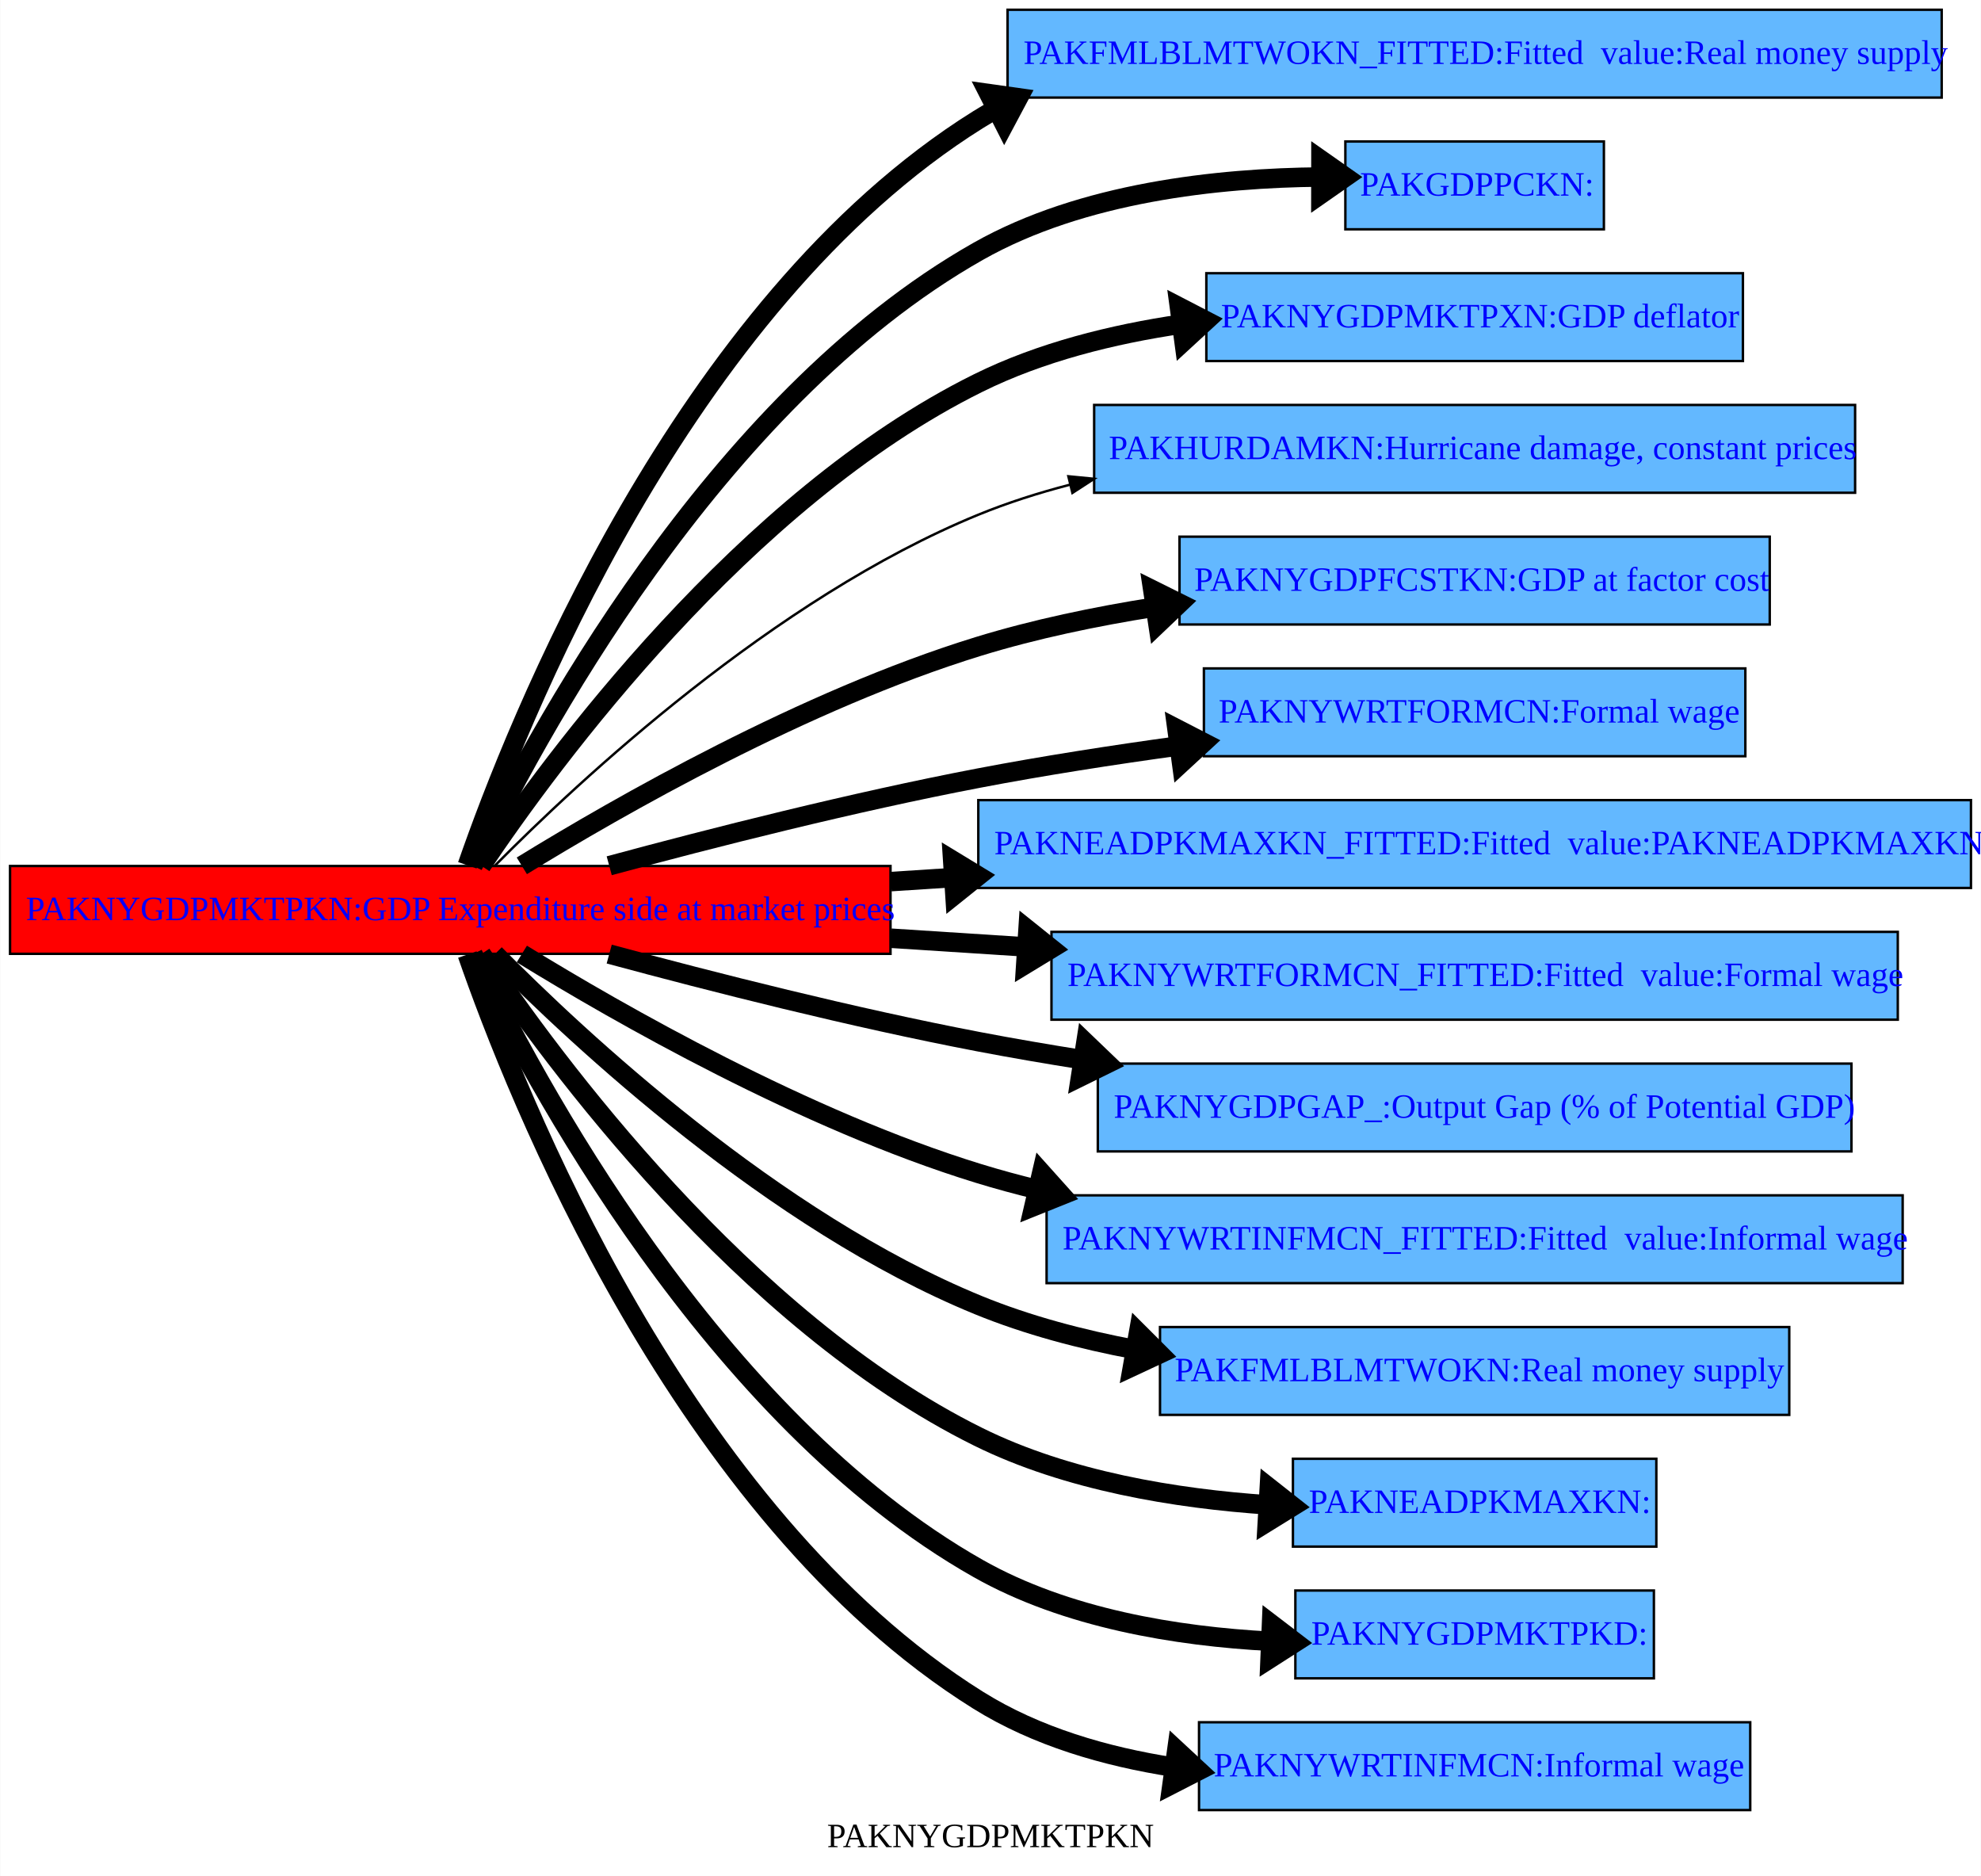
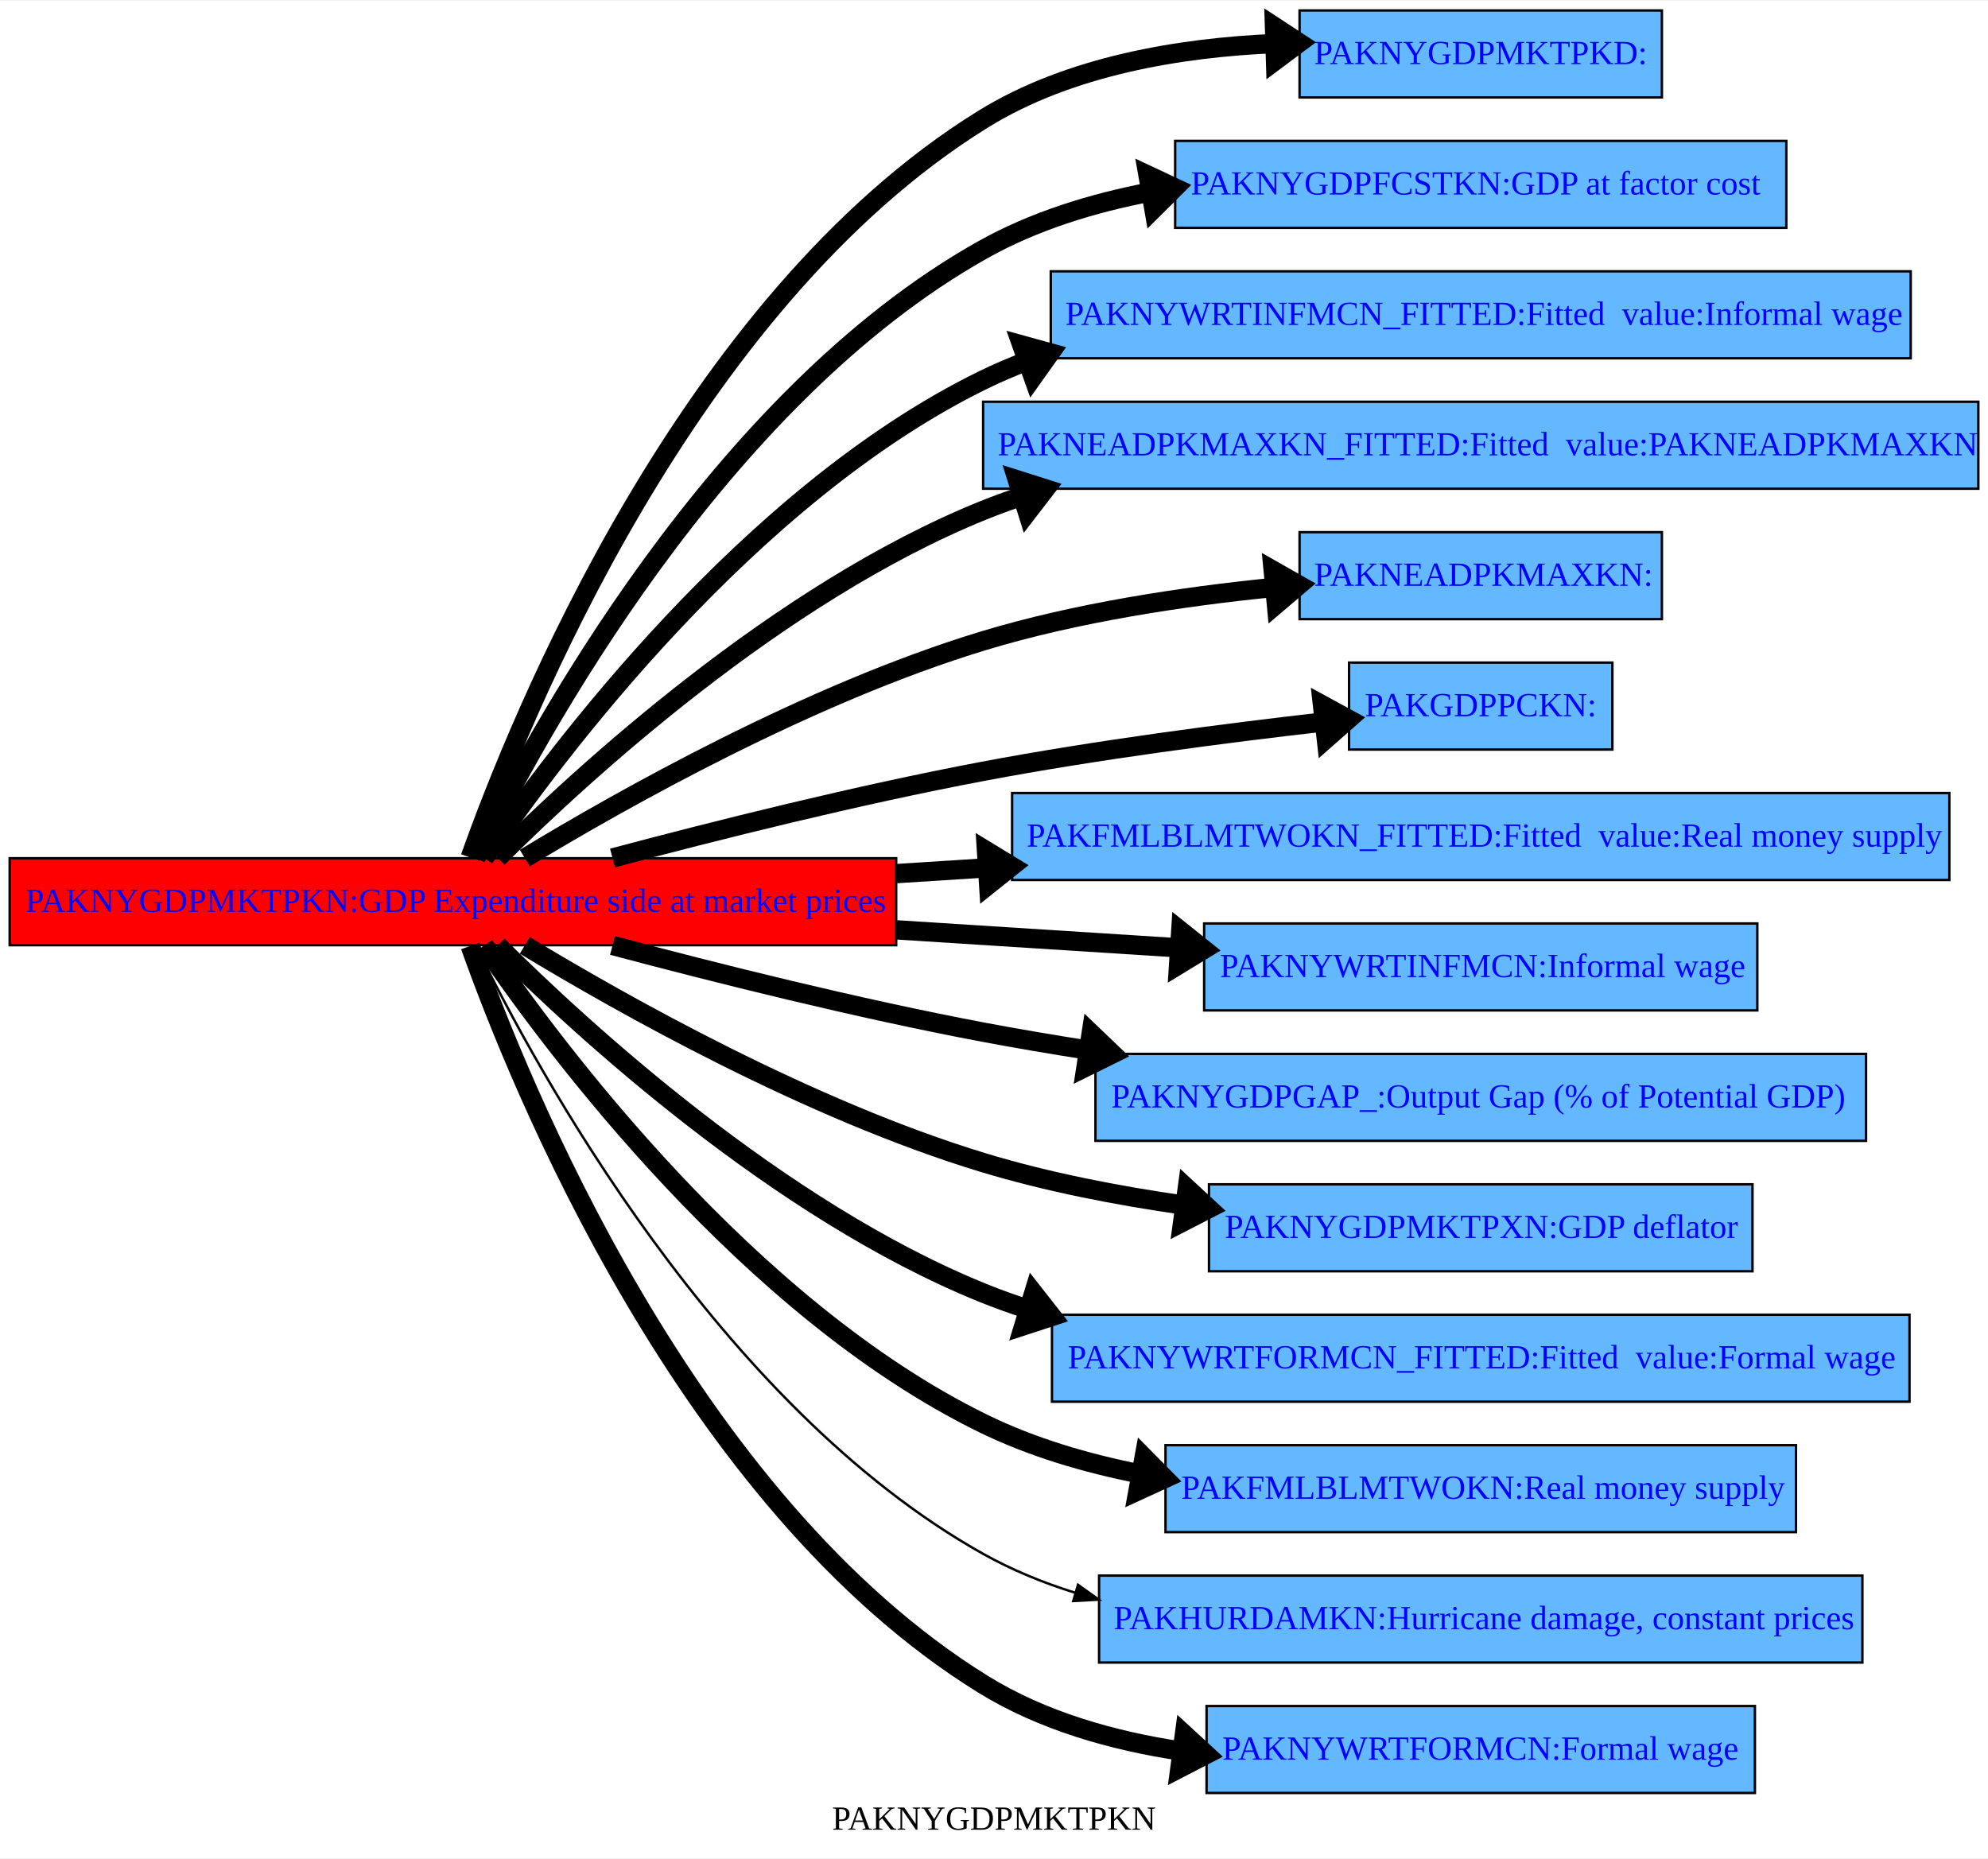
- <svg xmlns="http://www.w3.org/2000/svg" xmlns:xlink="http://www.w3.org/1999/xlink" width="432pt" height="409pt" viewBox="0.00 0.00 432.00 409.12">
-   <g id="graph0" class="graph" transform="scale(0.53202 0.53202) rotate(0) translate(4 765)">
-     <polygon fill="white" stroke="transparent" points="-4,4 -4,-765 808,-765 808,4 -4,4" />
-     <text text-anchor="middle" x="402" y="-7.8" font-family="Times New Roman,serif" font-size="14.00">PAKNYGDPMKTPKN</text>
+ <svg xmlns="http://www.w3.org/2000/svg" xmlns:xlink="http://www.w3.org/1999/xlink" width="432pt" height="404pt" viewBox="0.00 0.00 432.00 403.65">
+   <g id="graph0" class="graph" transform="scale(0.524909 0.524909) rotate(0) translate(4 765)">
+     <polygon fill="white" stroke="none" points="-4,4 -4,-765 819,-765 819,4 -4,4" />
+     <text text-anchor="middle" x="407.5" y="-7.8" font-family="Times New Roman,serif" font-size="14.00">PAKNYGDPMKTPKN</text>
    <g id="node1" class="node">
      <g id="a_node1">
-         <a xlink:title="Fitted  value:Real money supply FRML &lt;FIT&gt; PAKFMLBLMTWOKN_FITTED = PAKFMLBLMTWOKN(-1)*EXP( (-0.2*(LOG(PAKFMLBLMTWOKN(-1))-LOG(PAKNYGDPMKTPKN(-1))+0.1*PAKFMLBLPOLYXN(-1)/100-LOG(PAKVELOCITY(-1)))-0.32628131688075+0.7*((LOG(PAKNYGDPMKTPKN))-(LOG(PAKNYGDPMKTPKN(-1))))-1*((PAKFMLBLPOLYXN/100)-(PAKFMLBLPOLYXN(-1)/100))-((LOG(PAKVELOCITY))-(LOG(PAKVELOCITY(-1))))) ) $">
-           <polygon fill="#63b8ff" stroke="black" points="792,-761 409,-761 409,-725 792,-725 792,-761" />
-           <text text-anchor="start" x="415.5" y="-738.8" font-family="Times New Roman,serif" font-size="14.00" fill="blue">PAKFMLBLMTWOKN_FITTED:Fitted  value:Real money supply</text>
+         <a xlink:title="PAKNYGDPMKTPKD FRML  &lt;&gt; PAKNYGDPMKTPKD = (PAKNYGDPMKTPKN*((PAKNYGDPMKTPCN_VALUE_2010)/((PAKNYGDPMKTPKN_VALUE_2010))))/(PAKPANUSATLS_VALUE_2010) $">
+           <polygon fill="#63b8ff" stroke="black" points="684,-761 534,-761 534,-725 684,-725 684,-761" />
+           <text text-anchor="start" x="540" y="-738.8" font-family="Times New Roman,serif" font-size="14.00" fill="blue">PAKNYGDPMKTPKD:</text>
        </a>
      </g>
    </g>
    <g id="node2" class="node">
      <g id="a_node2">
-         <a xlink:title="PAKGDPPCKN FRML  &lt;&gt; PAKGDPPCKN = (PAKNYGDPMKTPKN/PAKSPPOPTOTL) $">
-           <polygon fill="#63b8ff" stroke="black" points="653.5,-707 547.5,-707 547.5,-671 653.5,-671 653.5,-707" />
-           <text text-anchor="start" x="553.5" y="-684.8" font-family="Times New Roman,serif" font-size="14.00" fill="blue">PAKGDPPCKN:</text>
+         <a xlink:title="GDP at factor cost FRML  &lt;&gt; PAKNYGDPFCSTKN = PAKNYGDPMKTPKN-PAKNYTAXNINDKN $">
+           <polygon fill="#63b8ff" stroke="black" points="735.5,-707 482.5,-707 482.5,-671 735.5,-671 735.5,-707" />
+           <text text-anchor="start" x="489" y="-684.8" font-family="Times New Roman,serif" font-size="14.00" fill="blue">PAKNYGDPFCSTKN:GDP at factor cost</text>
        </a>
      </g>
    </g>
    <g id="node3" class="node">
      <g id="a_node3">
-         <a xlink:title="GDP deflator FRML  &lt;&gt; PAKNYGDPMKTPXN = PAKNYGDPMKTPCN/PAKNYGDPMKTPKN $">
-           <polygon fill="#63b8ff" stroke="black" points="710.5,-653 490.5,-653 490.5,-617 710.5,-617 710.5,-653" />
-           <text text-anchor="start" x="496.5" y="-630.8" font-family="Times New Roman,serif" font-size="14.00" fill="blue">PAKNYGDPMKTPXN:GDP deflator</text>
+         <a xlink:title="Fitted  value:Informal wage FRML &lt;FIT&gt; PAKNYWRTINFMCN_FITTED = PAKNYWRTINFMCN(-1)*EXP( (-0.122614247140616-0.3*(LOG(PAKNYWRTINFMCN(-1))-LOG(PAKNYGDPFCSTXN(-1))-LOG(PAKNYGDPPOTLKN(-1)/PAKLMEMPSTRLCN(-1)))+0.2*((LOG(PAKNYWRTINFMCN(-1)))-(LOG(PAKNYWRTINFMCN(-2))))+(1-0.2)*(0.5*((LOG(PAKNYGDPFCSTXN(-1)))-(LOG(PAKNYGDPFCSTXN(-2))))+0.5*(PAKINFLEXPT/100)+((LOG(PAKNYGDPMKTPKN/PAKLMEMPSTRLCN))-(LOG(PAKNYGDPMKTPKN(-1)/PAKLMEMPSTRLCN(-1)))))-0.2*(PAKLMUNRTOTLCN-PAKLMUNRSTRLCN)/100+0.15347529018182*DURING_2000-0.183372342445734*DURING_2001) ) $">
+           <polygon fill="#63b8ff" stroke="black" points="787,-653 431,-653 431,-617 787,-617 787,-653" />
+           <text text-anchor="start" x="437" y="-630.8" font-family="Times New Roman,serif" font-size="14.00" fill="blue">PAKNYWRTINFMCN_FITTED:Fitted  value:Informal wage</text>
        </a>
      </g>
    </g>
    <g id="node4" class="node">
      <g id="a_node4">
-         <a xlink:title="Hurricane damage, constant prices FRML  &lt;&gt; PAKHURDAMKN = (PAKNEHURAVERKN_/100)*PAKNYGDPMKTPKN(-1)*(1-PAKNEHURPTVTKN) $">
-           <polygon fill="#63b8ff" stroke="black" points="756.5,-599 444.5,-599 444.5,-563 756.5,-563 756.5,-599" />
-           <text text-anchor="start" x="450.5" y="-576.8" font-family="Times New Roman,serif" font-size="14.00" fill="blue">PAKHURDAMKN:Hurricane damage, constant prices</text>
+         <a xlink:title="Fitted  value:PAKNEADPKMAXKN FRML &lt;FIT&gt; PAKNEADPKMAXKN_FITTED = 0*DUMH+((1+0.01)/(0.01+PAKDEPR))*(PAKAVDAMAGE/100)*PAKNYGDPMKTPKN $">
+           <polygon fill="#63b8ff" stroke="black" points="815,-599 403,-599 403,-563 815,-563 815,-599" />
+           <text text-anchor="start" x="409" y="-576.8" font-family="Times New Roman,serif" font-size="14.00" fill="blue">PAKNEADPKMAXKN_FITTED:Fitted  value:PAKNEADPKMAXKN</text>
        </a>
      </g>
    </g>
    <g id="node5" class="node">
      <g id="a_node5">
-         <a xlink:title="GDP at factor cost FRML  &lt;&gt; PAKNYGDPFCSTKN = PAKNYGDPMKTPKN-PAKNYTAXNINDKN $">
-           <polygon fill="#63b8ff" stroke="black" points="721.5,-545 479.5,-545 479.5,-509 721.5,-509 721.5,-545" />
-           <text text-anchor="start" x="485.5" y="-522.8" font-family="Times New Roman,serif" font-size="14.00" fill="blue">PAKNYGDPFCSTKN:GDP at factor cost</text>
+         <a xlink:title="PAKNEADPKMAXKN FRML &lt;Z,EXO&gt; PAKNEADPKMAXKN = (0*DUMH+((1+0.01)/(0.01+PAKDEPR))*(PAKAVDAMAGE/100)*PAKNYGDPMKTPKN + PAKNEADPKMAXKN_A)* (1-PAKNEADPKMAXKN_D)+ PAKNEADPKMAXKN_X*PAKNEADPKMAXKN_D  $">
+           <polygon fill="#63b8ff" stroke="black" points="684,-545 534,-545 534,-509 684,-509 684,-545" />
+           <text text-anchor="start" x="540" y="-522.8" font-family="Times New Roman,serif" font-size="14.00" fill="blue">PAKNEADPKMAXKN:</text>
        </a>
      </g>
    </g>
    <g id="node6" class="node">
      <g id="a_node6">
-         <a xlink:title="Formal wage FRML &lt;Z,EXO&gt; PAKNYWRTFORMCN = (PAKNYWRTFORMCN(-1)*EXP(-PAKNYWRTFORMCN_A+ (-0.120164450250183-0.3*(LOG(PAKNYWRTFORMCN(-1))-LOG(PAKNYGDPFCSTXN(-1))-LOG(PAKNYGDPPOTLKN(-1)/PAKLMEMPSTRLCN(-1)))+0.2*((LOG(PAKNYWRTFORMCN(-1)))-(LOG(PAKNYWRTFORMCN(-2))))+(1-0.2)*(0.5*((LOG(PAKNYGDPFCSTXN(-1)))-(LOG(PAKNYGDPFCSTXN(-2))))+0.5*(PAKINFLEXPT/100)+((LOG(PAKNYGDPMKTPKN/PAKLMEMPSTRLCN))-(LOG(PAKNYGDPMKTPKN(-1)/PAKLMEMPSTRLCN(-1)))))-0.2*(PAKLMUNRTOTLCN-PAKLMUNRSTRLCN)/100+0.15233813938029*DURING_2000-0.183411483907703*DURING_2001) )) * (1-PAKNYWRTFORMCN_D)+ PAKNYWRTFORMCN_X*PAKNYWRTFORMCN_D  $">
-           <polygon fill="#63b8ff" stroke="black" points="711.5,-491 489.5,-491 489.5,-455 711.5,-455 711.5,-491" />
-           <text text-anchor="start" x="495.5" y="-468.8" font-family="Times New Roman,serif" font-size="14.00" fill="blue">PAKNYWRTFORMCN:Formal wage</text>
+         <a xlink:title="PAKGDPPCKN FRML  &lt;&gt; PAKGDPPCKN = (PAKNYGDPMKTPKN/PAKSPPOPTOTL) $">
+           <polygon fill="#63b8ff" stroke="black" points="663.5,-491 554.5,-491 554.5,-455 663.5,-455 663.5,-491" />
+           <text text-anchor="start" x="561" y="-468.8" font-family="Times New Roman,serif" font-size="14.00" fill="blue">PAKGDPPCKN:</text>
        </a>
      </g>
    </g>
    <g id="node7" class="node">
      <g id="a_node7">
-         <a xlink:title="Fitted  value:PAKNEADPKMAXKN FRML &lt;FIT&gt; PAKNEADPKMAXKN_FITTED = 0*DUMH+((1+0.01)/(0.01+PAKDEPR))*(PAKAVDAMAGE/100)*PAKNYGDPMKTPKN $">
-           <polygon fill="#63b8ff" stroke="black" points="804,-437 397,-437 397,-401 804,-401 804,-437" />
-           <text text-anchor="start" x="403.5" y="-414.8" font-family="Times New Roman,serif" font-size="14.00" fill="blue">PAKNEADPKMAXKN_FITTED:Fitted  value:PAKNEADPKMAXKN</text>
+         <a xlink:title="Fitted  value:Real money supply FRML &lt;FIT&gt; PAKFMLBLMTWOKN_FITTED = PAKFMLBLMTWOKN(-1)*EXP( (-0.2*(LOG(PAKFMLBLMTWOKN(-1))-LOG(PAKNYGDPMKTPKN(-1))+0.1*PAKFMLBLPOLYXN(-1)/100-LOG(PAKVELOCITY(-1)))-0.32628131688075+0.7*((LOG(PAKNYGDPMKTPKN))-(LOG(PAKNYGDPMKTPKN(-1))))-1*((PAKFMLBLPOLYXN/100)-(PAKFMLBLPOLYXN(-1)/100))-((LOG(PAKVELOCITY))-(LOG(PAKVELOCITY(-1))))) ) $">
+           <polygon fill="#63b8ff" stroke="black" points="803,-437 415,-437 415,-401 803,-401 803,-437" />
+           <text text-anchor="start" x="421" y="-414.8" font-family="Times New Roman,serif" font-size="14.00" fill="blue">PAKFMLBLMTWOKN_FITTED:Fitted  value:Real money supply</text>
        </a>
      </g>
    </g>
    <g id="node8" class="node">
      <g id="a_node8">
        <a xlink:title="GDP Expenditure side at market prices FRML  &lt;&gt; PAKNYGDPMKTPKN = PAKNECONPRVTKN+PAKNECONGOVTKN+PAKNEGDIFTOTKN+PAKNEGDISTKBKN+PAKNEEXPGNFSKN-PAKNEIMPGNFSKN+PAKNYGDPDISCKN+PAKADAP*PAKDISPREPKN $">
-           <polygon fill="red" stroke="black" points="361,-410 0,-410 0,-374 361,-374 361,-410" />
+           <polygon fill="red" stroke="black" points="367,-410 0,-410 0,-374 367,-374 367,-410" />
          <text text-anchor="start" x="6.5" y="-387.8" font-family="Times New Roman,serif" font-size="14.00" fill="blue">PAKNYGDPMKTPKN:GDP Expenditure side at market prices</text>
+         </a>
+       </g>
+     </g>
+     <g id="edge10" class="edge">
+       <g id="a_edge10">
+         <a xlink:href="bogus" xlink:title=" PAKNYGDPMKTPKN -&gt; PAKNYGDPMKTPKD Min. att. 100%  max: 100%">
+           <path fill="none" stroke="black" stroke-width="8" d="M190.664,-410.314C210.785,-466.969 280.408,-640.126 403,-716 438.662,-738.072 484.469,-745.621 523.735,-747.306" />
+           <polygon fill="black" stroke="black" stroke-width="8" points="523.617,-754.306 533.829,-747.619 524.051,-740.312 523.617,-754.306" />
+         </a>
+       </g>
+     </g>
+     <g id="edge12" class="edge">
+       <g id="a_edge12">
+         <a xlink:href="bogus" xlink:title=" PAKNYGDPMKTPKN -&gt; PAKNYGDPFCSTKN Min. att. 100%  max: 100%">
+           <path fill="none" stroke="black" stroke-width="8" d="M192.947,-410.09C217.358,-460.095 293.314,-600.546 403,-662 424.057,-673.797 448.194,-681.26 472.34,-685.852" />
+           <polygon fill="black" stroke="black" stroke-width="8" points="471.26,-692.769 482.314,-687.59 473.664,-678.977 471.26,-692.769" />
+         </a>
+       </g>
+     </g>
+     <g id="edge14" class="edge">
+       <g id="a_edge14">
+         <a xlink:href="bogus" xlink:title=" PAKNYGDPMKTPKN -&gt; PAKNYWRTINFMCN_FITTED Min. att. -3148%  max: 101%">
+           <path fill="none" stroke="black" stroke-width="8" d="M196.429,-410.135C225.735,-452.995 305.988,-560.502 403,-608 408.818,-610.849 414.835,-613.43 420.994,-615.767" />
+           <polygon fill="black" stroke="black" stroke-width="8" points="419.013,-622.492 430.78,-619.243 423.699,-609.3 419.013,-622.492" />
+         </a>
+       </g>
+     </g>
+     <g id="edge3" class="edge">
+       <g id="a_edge3">
+         <a xlink:href="bogus" xlink:title=" PAKNYGDPMKTPKN -&gt; PAKNEADPKMAXKN_FITTED Min. att. 100%  max: 100%">
+           <path fill="none" stroke="black" stroke-width="8" d="M202.065,-410.125C236.806,-444.711 318.294,-519.728 403,-554 408.2,-556.104 413.528,-558.051 418.95,-559.854" />
+           <polygon fill="black" stroke="black" stroke-width="8" points="417.168,-566.631 428.804,-562.944 421.357,-553.272 417.168,-566.631" />
+         </a>
+       </g>
+     </g>
+     <g id="edge2" class="edge">
+       <g id="a_edge2">
+         <a xlink:href="bogus" xlink:title=" PAKNYGDPMKTPKN -&gt; PAKNEADPKMAXKN Min. att. 100%  max: 100%">
+           <path fill="none" stroke="black" stroke-width="8" d="M213.264,-410.077C253.884,-434.687 331.136,-478.162 403,-500 441.616,-511.734 485.853,-518.37 523.326,-522.121" />
+           <polygon fill="black" stroke="black" stroke-width="8" points="523.09,-529.13 533.706,-523.105 524.411,-515.192 523.09,-529.13" />
        </a>
      </g>
    </g>
    <g id="edge8" class="edge">
      <g id="a_edge8">
+         <a xlink:href="bogus" xlink:title=" PAKNYGDPMKTPKN -&gt; PAKGDPPCKN Min. att. 100%  max: 100%">
+           <path fill="none" stroke="black" stroke-width="8" d="M249.577,-410.1C292.807,-421.624 350.972,-436.176 403,-446 449.989,-454.872 503.584,-461.822 544.187,-466.447" />
+           <polygon fill="black" stroke="black" stroke-width="8" points="543.499,-473.414 554.218,-467.573 545.061,-459.501 543.499,-473.414" />
+         </a>
+       </g>
+     </g>
+     <g id="edge4" class="edge">
+       <g id="a_edge4">
        <a xlink:href="bogus" xlink:title=" PAKNYGDPMKTPKN -&gt; PAKFMLBLMTWOKN_FITTED Min. att. -360%  max: 149%">
-           <path fill="none" stroke="black" stroke-width="8" d="M187.5,-410.3C207.13,-466.91 275.23,-639.96 397,-716 399.39,-717.49 401.82,-718.91 404.29,-720.27" />
-           <polygon fill="black" stroke="black" stroke-width="8" points="401.33,-726.62 413.42,-724.92 407.68,-714.15 401.33,-726.62" />
+           <path fill="none" stroke="black" stroke-width="8" d="M367.175,-403.646C379.628,-404.44 392.219,-405.243 404.769,-406.043" />
+           <polygon fill="black" stroke="black" stroke-width="8" points="404.397,-413.034 414.822,-406.684 405.288,-399.062 404.397,-413.034" />
+         </a>
+       </g>
+     </g>
+     <g id="node9" class="node">
+       <g id="a_node9">
+         <a xlink:title="Informal wage FRML &lt;Z,EXO&gt; PAKNYWRTINFMCN = (PAKNYWRTINFMCN(-1)*EXP(-PAKNYWRTINFMCN_A+ (-0.122614247140616-0.3*(LOG(PAKNYWRTINFMCN(-1))-LOG(PAKNYGDPFCSTXN(-1))-LOG(PAKNYGDPPOTLKN(-1)/PAKLMEMPSTRLCN(-1)))+0.2*((LOG(PAKNYWRTINFMCN(-1)))-(LOG(PAKNYWRTINFMCN(-2))))+(1-0.2)*(0.5*((LOG(PAKNYGDPFCSTXN(-1)))-(LOG(PAKNYGDPFCSTXN(-2))))+0.5*(PAKINFLEXPT/100)+((LOG(PAKNYGDPMKTPKN/PAKLMEMPSTRLCN))-(LOG(PAKNYGDPMKTPKN(-1)/PAKLMEMPSTRLCN(-1)))))-0.2*(PAKLMUNRTOTLCN-PAKLMUNRSTRLCN)/100+0.15347529018182*DURING_2000-0.183372342445734*DURING_2001) )) * (1-PAKNYWRTINFMCN_D)+ PAKNYWRTINFMCN_X*PAKNYWRTINFMCN_D  $">
+           <polygon fill="#63b8ff" stroke="black" points="723.5,-383 494.5,-383 494.5,-347 723.5,-347 723.5,-383" />
+           <text text-anchor="start" x="501" y="-360.8" font-family="Times New Roman,serif" font-size="14.00" fill="blue">PAKNYWRTINFMCN:Informal wage</text>
        </a>
      </g>
    </g>
    <g id="edge9" class="edge">
      <g id="a_edge9">
-         <a xlink:href="bogus" xlink:title=" PAKNYGDPMKTPKN -&gt; PAKGDPPCKN Min. att. 100%  max: 100%">
-           <path fill="none" stroke="black" stroke-width="8" d="M189.76,-410.08C213.66,-460.05 288.16,-600.42 397,-662 439.63,-686.12 495.21,-692.07 537.35,-692.44" />
-           <polygon fill="black" stroke="black" stroke-width="8" points="537.49,-699.44 547.48,-692.43 537.47,-685.44 537.49,-699.44" />
-         </a>
-       </g>
-     </g>
-     <g id="edge12" class="edge">
-       <g id="a_edge12">
-         <a xlink:href="bogus" xlink:title=" PAKNYGDPMKTPKN -&gt; PAKNYGDPMKTPXN Min. att. -81%  max: 46%">
-           <path fill="none" stroke="black" stroke-width="8" d="M193.21,-410.12C221.98,-452.96 300.86,-560.42 397,-608 422.52,-620.63 451.95,-627.99 480.33,-632.15" />
-           <polygon fill="black" stroke="black" stroke-width="8" points="479.47,-639.1 490.31,-633.49 481.33,-625.22 479.47,-639.1" />
-         </a>
-       </g>
-     </g>
-     <g id="edge3" class="edge">
-       <g id="a_edge3">
-         <a xlink:href="bogus" xlink:title=" PAKNYGDPMKTPKN -&gt; PAKHURDAMKN Min. att. 0%  max: 0%">
-           <path fill="none" stroke="black" d="M198.77,-410.12C232.95,-444.69 313.18,-519.69 397,-554 408.97,-558.9 421.63,-562.95 434.55,-566.3" />
-           <polygon fill="black" stroke="black" points="433.93,-569.75 444.48,-568.72 435.59,-562.95 433.93,-569.75" />
-         </a>
-       </g>
-     </g>
-     <g id="edge4" class="edge">
-       <g id="a_edge4">
-         <a xlink:href="bogus" xlink:title=" PAKNYGDPMKTPKN -&gt; PAKNYGDPFCSTKN Min. att. 100%  max: 100%">
-           <path fill="none" stroke="black" stroke-width="8" d="M209.84,-410.07C249.86,-434.68 326,-478.15 397,-500 420.02,-507.08 445.07,-512.31 469.45,-516.16" />
-           <polygon fill="black" stroke="black" stroke-width="8" points="468.56,-523.11 479.49,-517.68 470.65,-509.26 468.56,-523.11" />
-         </a>
-       </g>
-     </g>
-     <g id="edge10" class="edge">
-       <g id="a_edge10">
-         <a xlink:href="bogus" xlink:title=" PAKNYGDPMKTPKN -&gt; PAKNYWRTFORMCN Min. att. -3148%  max: 101%">
-           <path fill="none" stroke="black" stroke-width="8" d="M245.67,-410.1C288.3,-421.63 345.67,-436.18 397,-446 423.53,-451.08 452.19,-455.52 479.37,-459.26" />
-           <polygon fill="black" stroke="black" stroke-width="8" points="478.46,-466.2 489.31,-460.61 480.34,-452.33 478.46,-466.2" />
-         </a>
-       </g>
-     </g>
-     <g id="edge6" class="edge">
-       <g id="a_edge6">
-         <a xlink:href="bogus" xlink:title=" PAKNYGDPMKTPKN -&gt; PAKNEADPKMAXKN_FITTED Min. att. 100%  max: 100%">
-           <path fill="none" stroke="black" stroke-width="8" d="M361.2,-403.61C369.7,-404.16 378.28,-404.71 386.86,-405.27" />
-           <polygon fill="black" stroke="black" stroke-width="8" points="386.51,-412.26 396.94,-405.92 387.41,-398.29 386.51,-412.26" />
-         </a>
-       </g>
-     </g>
-     <g id="node9" class="node">
-       <g id="a_node9">
-         <a xlink:title="Fitted  value:Formal wage FRML &lt;FIT&gt; PAKNYWRTFORMCN_FITTED = PAKNYWRTFORMCN(-1)*EXP( (-0.120164450250183-0.3*(LOG(PAKNYWRTFORMCN(-1))-LOG(PAKNYGDPFCSTXN(-1))-LOG(PAKNYGDPPOTLKN(-1)/PAKLMEMPSTRLCN(-1)))+0.2*((LOG(PAKNYWRTFORMCN(-1)))-(LOG(PAKNYWRTFORMCN(-2))))+(1-0.2)*(0.5*((LOG(PAKNYGDPFCSTXN(-1)))-(LOG(PAKNYGDPFCSTXN(-2))))+0.5*(PAKINFLEXPT/100)+((LOG(PAKNYGDPMKTPKN/PAKLMEMPSTRLCN))-(LOG(PAKNYGDPMKTPKN(-1)/PAKLMEMPSTRLCN(-1)))))-0.2*(PAKLMUNRTOTLCN-PAKLMUNRSTRLCN)/100+0.15233813938029*DURING_2000-0.183411483907703*DURING_2001) ) $">
-           <polygon fill="#63b8ff" stroke="black" points="774,-383 427,-383 427,-347 774,-347 774,-383" />
-           <text text-anchor="start" x="433.5" y="-360.8" font-family="Times New Roman,serif" font-size="14.00" fill="blue">PAKNYWRTFORMCN_FITTED:Fitted  value:Formal wage</text>
-         </a>
-       </g>
-     </g>
-     <g id="edge5" class="edge">
-       <g id="a_edge5">
-         <a xlink:href="bogus" xlink:title=" PAKNYGDPMKTPKN -&gt; PAKNYWRTFORMCN_FITTED Min. att. -3148%  max: 101%">
-           <path fill="none" stroke="black" stroke-width="8" d="M361.2,-380.39C379.59,-379.21 398.28,-378 416.71,-376.81" />
-           <polygon fill="black" stroke="black" stroke-width="8" points="417.38,-383.78 426.91,-376.15 416.48,-369.81 417.38,-383.78" />
+         <a xlink:href="bogus" xlink:title=" PAKNYGDPMKTPKN -&gt; PAKNYWRTINFMCN Min. att. -3148%  max: 101%">
+           <path fill="none" stroke="black" stroke-width="8" d="M367.175,-380.354C406.668,-377.836 447.537,-375.23 484.145,-372.896" />
+           <polygon fill="black" stroke="black" stroke-width="8" points="484.818,-379.868 494.352,-372.246 483.927,-365.896 484.818,-379.868" />
        </a>
      </g>
    </g>
    <g id="node10" class="node">
      <g id="a_node10">
        <a xlink:title="Output Gap (% of Potential GDP) FRML  &lt;&gt; PAKNYGDPGAP_ = ((PAKNYGDPMKTPKN/PAKNYGDPPOTLKN-1)*100) $">
-           <polygon fill="#63b8ff" stroke="black" points="755,-329 446,-329 446,-293 755,-293 755,-329" />
-           <text text-anchor="start" x="452.5" y="-306.8" font-family="Times New Roman,serif" font-size="14.00" fill="blue">PAKNYGDPGAP_:Output Gap (% of Potential GDP)</text>
-         </a>
-       </g>
-     </g>
-     <g id="edge14" class="edge">
-       <g id="a_edge14">
-         <a xlink:href="bogus" xlink:title=" PAKNYGDPMKTPKN -&gt; PAKNYGDPGAP_ Min. att. -78566%  max: 128265%">
-           <path fill="none" stroke="black" stroke-width="8" d="M245.67,-373.9C288.3,-362.37 345.67,-347.82 397,-338 410.87,-335.35 425.32,-332.87 439.84,-330.57" />
-           <polygon fill="black" stroke="black" stroke-width="8" points="441.09,-337.46 449.9,-329.01 438.94,-323.62 441.09,-337.46" />
+           <polygon fill="#63b8ff" stroke="black" points="768.5,-329 449.5,-329 449.5,-293 768.5,-293 768.5,-329" />
+           <text text-anchor="start" x="456" y="-306.8" font-family="Times New Roman,serif" font-size="14.00" fill="blue">PAKNYGDPGAP_:Output Gap (% of Potential GDP)</text>
+         </a>
+       </g>
+     </g>
+     <g id="edge13" class="edge">
+       <g id="a_edge13">
+         <a xlink:href="bogus" xlink:title=" PAKNYGDPMKTPKN -&gt; PAKNYGDPGAP_ Min. att. -78550%  max: 128234%">
+           <path fill="none" stroke="black" stroke-width="8" d="M249.577,-373.9C292.807,-362.376 350.972,-347.824 403,-338 417.044,-335.348 431.677,-332.868 446.378,-330.571" />
+           <polygon fill="black" stroke="black" stroke-width="8" points="447.736,-337.445 456.559,-329.01 445.614,-323.606 447.736,-337.445" />
        </a>
      </g>
    </g>
    <g id="node11" class="node">
      <g id="a_node11">
-         <a xlink:title="Fitted  value:Informal wage FRML &lt;FIT&gt; PAKNYWRTINFMCN_FITTED = PAKNYWRTINFMCN(-1)*EXP( (-0.122614247140616-0.3*(LOG(PAKNYWRTINFMCN(-1))-LOG(PAKNYGDPFCSTXN(-1))-LOG(PAKNYGDPPOTLKN(-1)/PAKLMEMPSTRLCN(-1)))+0.2*((LOG(PAKNYWRTINFMCN(-1)))-(LOG(PAKNYWRTINFMCN(-2))))+(1-0.2)*(0.5*((LOG(PAKNYGDPFCSTXN(-1)))-(LOG(PAKNYGDPFCSTXN(-2))))+0.5*(PAKINFLEXPT/100)+((LOG(PAKNYGDPMKTPKN/PAKLMEMPSTRLCN))-(LOG(PAKNYGDPMKTPKN(-1)/PAKLMEMPSTRLCN(-1)))))-0.2*(PAKLMUNRTOTLCN-PAKLMUNRSTRLCN)/100+0.15347529018182*DURING_2000-0.183372342445734*DURING_2001) ) $">
-           <polygon fill="#63b8ff" stroke="black" points="776,-275 425,-275 425,-239 776,-239 776,-275" />
-           <text text-anchor="start" x="431.5" y="-252.8" font-family="Times New Roman,serif" font-size="14.00" fill="blue">PAKNYWRTINFMCN_FITTED:Fitted  value:Informal wage</text>
+         <a xlink:title="GDP deflator FRML  &lt;&gt; PAKNYGDPMKTPXN = PAKNYGDPMKTPCN/PAKNYGDPMKTPKN $">
+           <polygon fill="#63b8ff" stroke="black" points="721.5,-275 496.5,-275 496.5,-239 721.5,-239 721.5,-275" />
+           <text text-anchor="start" x="503" y="-252.8" font-family="Times New Roman,serif" font-size="14.00" fill="blue">PAKNYGDPMKTPXN:GDP deflator</text>
+         </a>
+       </g>
+     </g>
+     <g id="edge6" class="edge">
+       <g id="a_edge6">
+         <a xlink:href="bogus" xlink:title=" PAKNYGDPMKTPKN -&gt; PAKNYGDPMKTPXN Min. att. -81%  max: 46%">
+           <path fill="none" stroke="black" stroke-width="8" d="M213.264,-373.923C253.884,-349.313 331.136,-305.838 403,-284 429.461,-275.959 458.56,-270.313 486.315,-266.348" />
+           <polygon fill="black" stroke="black" stroke-width="8" points="487.51,-273.25 496.472,-264.962 485.617,-259.378 487.51,-273.25" />
+         </a>
+       </g>
+     </g>
+     <g id="node12" class="node">
+       <g id="a_node12">
+         <a xlink:title="Fitted  value:Formal wage FRML &lt;FIT&gt; PAKNYWRTFORMCN_FITTED = PAKNYWRTFORMCN(-1)*EXP( (-0.120164450250183-0.3*(LOG(PAKNYWRTFORMCN(-1))-LOG(PAKNYGDPFCSTXN(-1))-LOG(PAKNYGDPPOTLKN(-1)/PAKLMEMPSTRLCN(-1)))+0.2*((LOG(PAKNYWRTFORMCN(-1)))-(LOG(PAKNYWRTFORMCN(-2))))+(1-0.2)*(0.5*((LOG(PAKNYGDPFCSTXN(-1)))-(LOG(PAKNYGDPFCSTXN(-2))))+0.5*(PAKINFLEXPT/100)+((LOG(PAKNYGDPMKTPKN/PAKLMEMPSTRLCN))-(LOG(PAKNYGDPMKTPKN(-1)/PAKLMEMPSTRLCN(-1)))))-0.2*(PAKLMUNRTOTLCN-PAKLMUNRSTRLCN)/100+0.15233813938029*DURING_2000-0.183411483907703*DURING_2001) ) $">
+           <polygon fill="#63b8ff" stroke="black" points="786.5,-221 431.5,-221 431.5,-185 786.5,-185 786.5,-221" />
+           <text text-anchor="start" x="438" y="-198.8" font-family="Times New Roman,serif" font-size="14.00" fill="blue">PAKNYWRTFORMCN_FITTED:Fitted  value:Formal wage</text>
+         </a>
+       </g>
+     </g>
+     <g id="edge1" class="edge">
+       <g id="a_edge1">
+         <a xlink:href="bogus" xlink:title=" PAKNYGDPMKTPKN -&gt; PAKNYWRTFORMCN_FITTED Min. att. -3148%  max: 101%">
+           <path fill="none" stroke="black" stroke-width="8" d="M202.065,-373.875C236.806,-339.289 318.294,-264.272 403,-230 409.005,-227.57 415.183,-225.349 421.478,-223.318" />
+           <polygon fill="black" stroke="black" stroke-width="8" points="423.93,-229.889 431.461,-220.283 419.857,-216.495 423.93,-229.889" />
+         </a>
+       </g>
+     </g>
+     <g id="node13" class="node">
+       <g id="a_node13">
+         <a xlink:title="Real money supply FRML &lt;Z,EXO&gt; PAKFMLBLMTWOKN = (PAKFMLBLMTWOKN(-1)*EXP(-PAKFMLBLMTWOKN_A+ (-0.2*(LOG(PAKFMLBLMTWOKN(-1))-LOG(PAKNYGDPMKTPKN(-1))+0.1*PAKFMLBLPOLYXN(-1)/100-LOG(PAKVELOCITY(-1)))-0.32628131688075+0.7*((LOG(PAKNYGDPMKTPKN))-(LOG(PAKNYGDPMKTPKN(-1))))-1*((PAKFMLBLPOLYXN/100)-(PAKFMLBLPOLYXN(-1)/100))-((LOG(PAKVELOCITY))-(LOG(PAKVELOCITY(-1))))) )) * (1-PAKFMLBLMTWOKN_D)+ PAKFMLBLMTWOKN_X*PAKFMLBLMTWOKN_D  $">
+           <polygon fill="#63b8ff" stroke="black" points="739.5,-167 478.5,-167 478.5,-131 739.5,-131 739.5,-167" />
+           <text text-anchor="start" x="485" y="-144.8" font-family="Times New Roman,serif" font-size="14.00" fill="blue">PAKFMLBLMTWOKN:Real money supply</text>
        </a>
      </g>
    </g>
    <g id="edge11" class="edge">
      <g id="a_edge11">
-         <a xlink:href="bogus" xlink:title=" PAKNYGDPMKTPKN -&gt; PAKNYWRTINFMCN_FITTED Min. att. -3148%  max: 101%">
-           <path fill="none" stroke="black" stroke-width="8" d="M209.84,-373.93C249.86,-349.32 326,-305.85 397,-284 404.92,-281.56 413.08,-279.35 421.37,-277.33" />
-           <polygon fill="black" stroke="black" stroke-width="8" points="423,-284.14 431.15,-275.05 419.83,-270.5 423,-284.14" />
-         </a>
-       </g>
-     </g>
-     <g id="node12" class="node">
-       <g id="a_node12">
-         <a xlink:title="Real money supply FRML &lt;Z,EXO&gt; PAKFMLBLMTWOKN = (PAKFMLBLMTWOKN(-1)*EXP(-PAKFMLBLMTWOKN_A+ (-0.2*(LOG(PAKFMLBLMTWOKN(-1))-LOG(PAKNYGDPMKTPKN(-1))+0.1*PAKFMLBLPOLYXN(-1)/100-LOG(PAKVELOCITY(-1)))-0.32628131688075+0.7*((LOG(PAKNYGDPMKTPKN))-(LOG(PAKNYGDPMKTPKN(-1))))-1*((PAKFMLBLPOLYXN/100)-(PAKFMLBLPOLYXN(-1)/100))-((LOG(PAKVELOCITY))-(LOG(PAKVELOCITY(-1))))) )) * (1-PAKFMLBLMTWOKN_D)+ PAKFMLBLMTWOKN_X*PAKFMLBLMTWOKN_D  $">
-           <polygon fill="#63b8ff" stroke="black" points="729.5,-221 471.5,-221 471.5,-185 729.5,-185 729.5,-221" />
-           <text text-anchor="start" x="477.5" y="-198.8" font-family="Times New Roman,serif" font-size="14.00" fill="blue">PAKFMLBLMTWOKN:Real money supply</text>
-         </a>
-       </g>
-     </g>
-     <g id="edge2" class="edge">
-       <g id="a_edge2">
        <a xlink:href="bogus" xlink:title=" PAKNYGDPMKTPKN -&gt; PAKFMLBLMTWOKN Min. att. -360%  max: 149%">
-           <path fill="none" stroke="black" stroke-width="8" d="M198.77,-373.88C232.95,-339.31 313.18,-264.31 397,-230 417.14,-221.76 439.25,-215.91 461.24,-211.79" />
-           <polygon fill="black" stroke="black" stroke-width="8" points="462.7,-218.64 471.33,-210.02 460.27,-204.86 462.7,-218.64" />
-         </a>
-       </g>
-     </g>
-     <g id="node13" class="node">
-       <g id="a_node13">
-         <a xlink:title="PAKNEADPKMAXKN FRML &lt;Z,EXO&gt; PAKNEADPKMAXKN = (0*DUMH+((1+0.01)/(0.01+PAKDEPR))*(PAKAVDAMAGE/100)*PAKNYGDPMKTPKN + PAKNEADPKMAXKN_A)* (1-PAKNEADPKMAXKN_D)+ PAKNEADPKMAXKN_X*PAKNEADPKMAXKN_D  $">
-           <polygon fill="#63b8ff" stroke="black" points="675,-167 526,-167 526,-131 675,-131 675,-167" />
-           <text text-anchor="start" x="532.5" y="-144.8" font-family="Times New Roman,serif" font-size="14.00" fill="blue">PAKNEADPKMAXKN:</text>
+           <path fill="none" stroke="black" stroke-width="8" d="M196.429,-373.865C225.735,-331.005 305.988,-223.498 403,-176 423.151,-166.134 445.681,-159.476 468.229,-155.048" />
+           <polygon fill="black" stroke="black" stroke-width="8" points="469.649,-161.905 478.232,-153.225 467.139,-148.131 469.649,-161.905" />
+         </a>
+       </g>
+     </g>
+     <g id="node14" class="node">
+       <g id="a_node14">
+         <a xlink:title="Hurricane damage, constant prices FRML  &lt;&gt; PAKHURDAMKN = (PAKNEHURAVERKN_/100)*PAKNYGDPMKTPKN(-1)*(1-PAKNEHURPTVTKN) $">
+           <polygon fill="#63b8ff" stroke="black" points="767,-113 451,-113 451,-77 767,-77 767,-113" />
+           <text text-anchor="start" x="457" y="-90.8" font-family="Times New Roman,serif" font-size="14.00" fill="blue">PAKHURDAMKN:Hurricane damage, constant prices</text>
+         </a>
+       </g>
+     </g>
+     <g id="edge5" class="edge">
+       <g id="a_edge5">
+         <a xlink:href="bogus" xlink:title=" PAKNYGDPMKTPKN -&gt; PAKHURDAMKN Min. att. 0%  max: 0%">
+           <path fill="none" stroke="black" d="M192.947,-373.91C217.358,-323.905 293.314,-183.454 403,-122 414.907,-115.329 427.8,-110.043 441.122,-105.88" />
+           <polygon fill="black" stroke="black" points="442.264,-109.193 450.89,-103.042 440.311,-102.471 442.264,-109.193" />
+         </a>
+       </g>
+     </g>
+     <g id="node15" class="node">
+       <g id="a_node15">
+         <a xlink:title="Formal wage FRML &lt;Z,EXO&gt; PAKNYWRTFORMCN = (PAKNYWRTFORMCN(-1)*EXP(-PAKNYWRTFORMCN_A+ (-0.120164450250183-0.3*(LOG(PAKNYWRTFORMCN(-1))-LOG(PAKNYGDPFCSTXN(-1))-LOG(PAKNYGDPPOTLKN(-1)/PAKLMEMPSTRLCN(-1)))+0.2*((LOG(PAKNYWRTFORMCN(-1)))-(LOG(PAKNYWRTFORMCN(-2))))+(1-0.2)*(0.5*((LOG(PAKNYGDPFCSTXN(-1)))-(LOG(PAKNYGDPFCSTXN(-2))))+0.5*(PAKINFLEXPT/100)+((LOG(PAKNYGDPMKTPKN/PAKLMEMPSTRLCN))-(LOG(PAKNYGDPMKTPKN(-1)/PAKLMEMPSTRLCN(-1)))))-0.2*(PAKLMUNRTOTLCN-PAKLMUNRSTRLCN)/100+0.15233813938029*DURING_2000-0.183411483907703*DURING_2001) )) * (1-PAKNYWRTFORMCN_D)+ PAKNYWRTFORMCN_X*PAKNYWRTFORMCN_D  $">
+           <polygon fill="#63b8ff" stroke="black" points="722.5,-59 495.5,-59 495.5,-23 722.5,-23 722.5,-59" />
+           <text text-anchor="start" x="502" y="-36.8" font-family="Times New Roman,serif" font-size="14.00" fill="blue">PAKNYWRTFORMCN:Formal wage</text>
        </a>
      </g>
    </g>
    <g id="edge7" class="edge">
      <g id="a_edge7">
-         <a xlink:href="bogus" xlink:title=" PAKNYGDPMKTPKN -&gt; PAKNEADPKMAXKN Min. att. 100%  max: 100%">
-           <path fill="none" stroke="black" stroke-width="8" d="M193.21,-373.88C221.98,-331.04 300.86,-223.58 397,-176 433.48,-157.95 477.94,-150.66 515.9,-148.1" />
-           <polygon fill="black" stroke="black" stroke-width="8" points="516.32,-155.09 525.91,-147.53 515.52,-141.11 516.32,-155.09" />
-         </a>
-       </g>
-     </g>
-     <g id="node14" class="node">
-       <g id="a_node14">
-         <a xlink:title="PAKNYGDPMKTPKD FRML  &lt;&gt; PAKNYGDPMKTPKD = (PAKNYGDPMKTPKN*((PAKNYGDPMKTPCN_VALUE_2010)/((PAKNYGDPMKTPKN_VALUE_2010))))/(PAKPANUSATLS_VALUE_2010) $">
-           <polygon fill="#63b8ff" stroke="black" points="674,-113 527,-113 527,-77 674,-77 674,-113" />
-           <text text-anchor="start" x="533.5" y="-90.8" font-family="Times New Roman,serif" font-size="14.00" fill="blue">PAKNYGDPMKTPKD:</text>
-         </a>
-       </g>
-     </g>
-     <g id="edge13" class="edge">
-       <g id="a_edge13">
-         <a xlink:href="bogus" xlink:title=" PAKNYGDPMKTPKN -&gt; PAKNYGDPMKTPKD Min. att. 100%  max: 100%">
-           <path fill="none" stroke="black" stroke-width="8" d="M189.76,-373.92C213.66,-323.95 288.16,-183.58 397,-122 432.99,-101.64 478.19,-94.22 516.76,-92.19" />
-           <polygon fill="black" stroke="black" stroke-width="8" points="517.23,-99.17 526.93,-91.76 516.65,-85.18 517.23,-99.17" />
-         </a>
-       </g>
-     </g>
-     <g id="node15" class="node">
-       <g id="a_node15">
-         <a xlink:title="Informal wage FRML &lt;Z,EXO&gt; PAKNYWRTINFMCN = (PAKNYWRTINFMCN(-1)*EXP(-PAKNYWRTINFMCN_A+ (-0.122614247140616-0.3*(LOG(PAKNYWRTINFMCN(-1))-LOG(PAKNYGDPFCSTXN(-1))-LOG(PAKNYGDPPOTLKN(-1)/PAKLMEMPSTRLCN(-1)))+0.2*((LOG(PAKNYWRTINFMCN(-1)))-(LOG(PAKNYWRTINFMCN(-2))))+(1-0.2)*(0.5*((LOG(PAKNYGDPFCSTXN(-1)))-(LOG(PAKNYGDPFCSTXN(-2))))+0.5*(PAKINFLEXPT/100)+((LOG(PAKNYGDPMKTPKN/PAKLMEMPSTRLCN))-(LOG(PAKNYGDPMKTPKN(-1)/PAKLMEMPSTRLCN(-1)))))-0.2*(PAKLMUNRTOTLCN-PAKLMUNRSTRLCN)/100+0.15347529018182*DURING_2000-0.183372342445734*DURING_2001) )) * (1-PAKNYWRTINFMCN_D)+ PAKNYWRTINFMCN_X*PAKNYWRTINFMCN_D  $">
-           <polygon fill="#63b8ff" stroke="black" points="713.5,-59 487.5,-59 487.5,-23 713.5,-23 713.5,-59" />
-           <text text-anchor="start" x="493.5" y="-36.8" font-family="Times New Roman,serif" font-size="14.00" fill="blue">PAKNYWRTINFMCN:Informal wage</text>
-         </a>
-       </g>
-     </g>
-     <g id="edge1" class="edge">
-       <g id="a_edge1">
-         <a xlink:href="bogus" xlink:title=" PAKNYGDPMKTPKN -&gt; PAKNYWRTINFMCN Min. att. -3148%  max: 101%">
-           <path fill="none" stroke="black" stroke-width="8" d="M187.5,-373.7C207.13,-317.09 275.23,-144.04 397,-68 420.78,-53.15 449.18,-44.9 477.08,-40.58" />
-           <polygon fill="black" stroke="black" stroke-width="8" points="478.38,-47.47 487.33,-39.17 476.46,-33.6 478.38,-47.47" />
+         <a xlink:href="bogus" xlink:title=" PAKNYGDPMKTPKN -&gt; PAKNYWRTFORMCN Min. att. -3148%  max: 101%">
+           <path fill="none" stroke="black" stroke-width="8" d="M190.664,-373.686C210.785,-317.031 280.408,-143.874 403,-68 427.438,-52.875 456.64,-44.569 485.237,-40.297" />
+           <polygon fill="black" stroke="black" stroke-width="8" points="486.334,-47.213 495.318,-38.95 484.479,-33.337 486.334,-47.213" />
        </a>
      </g>
    </g>
  </g>
</svg>
